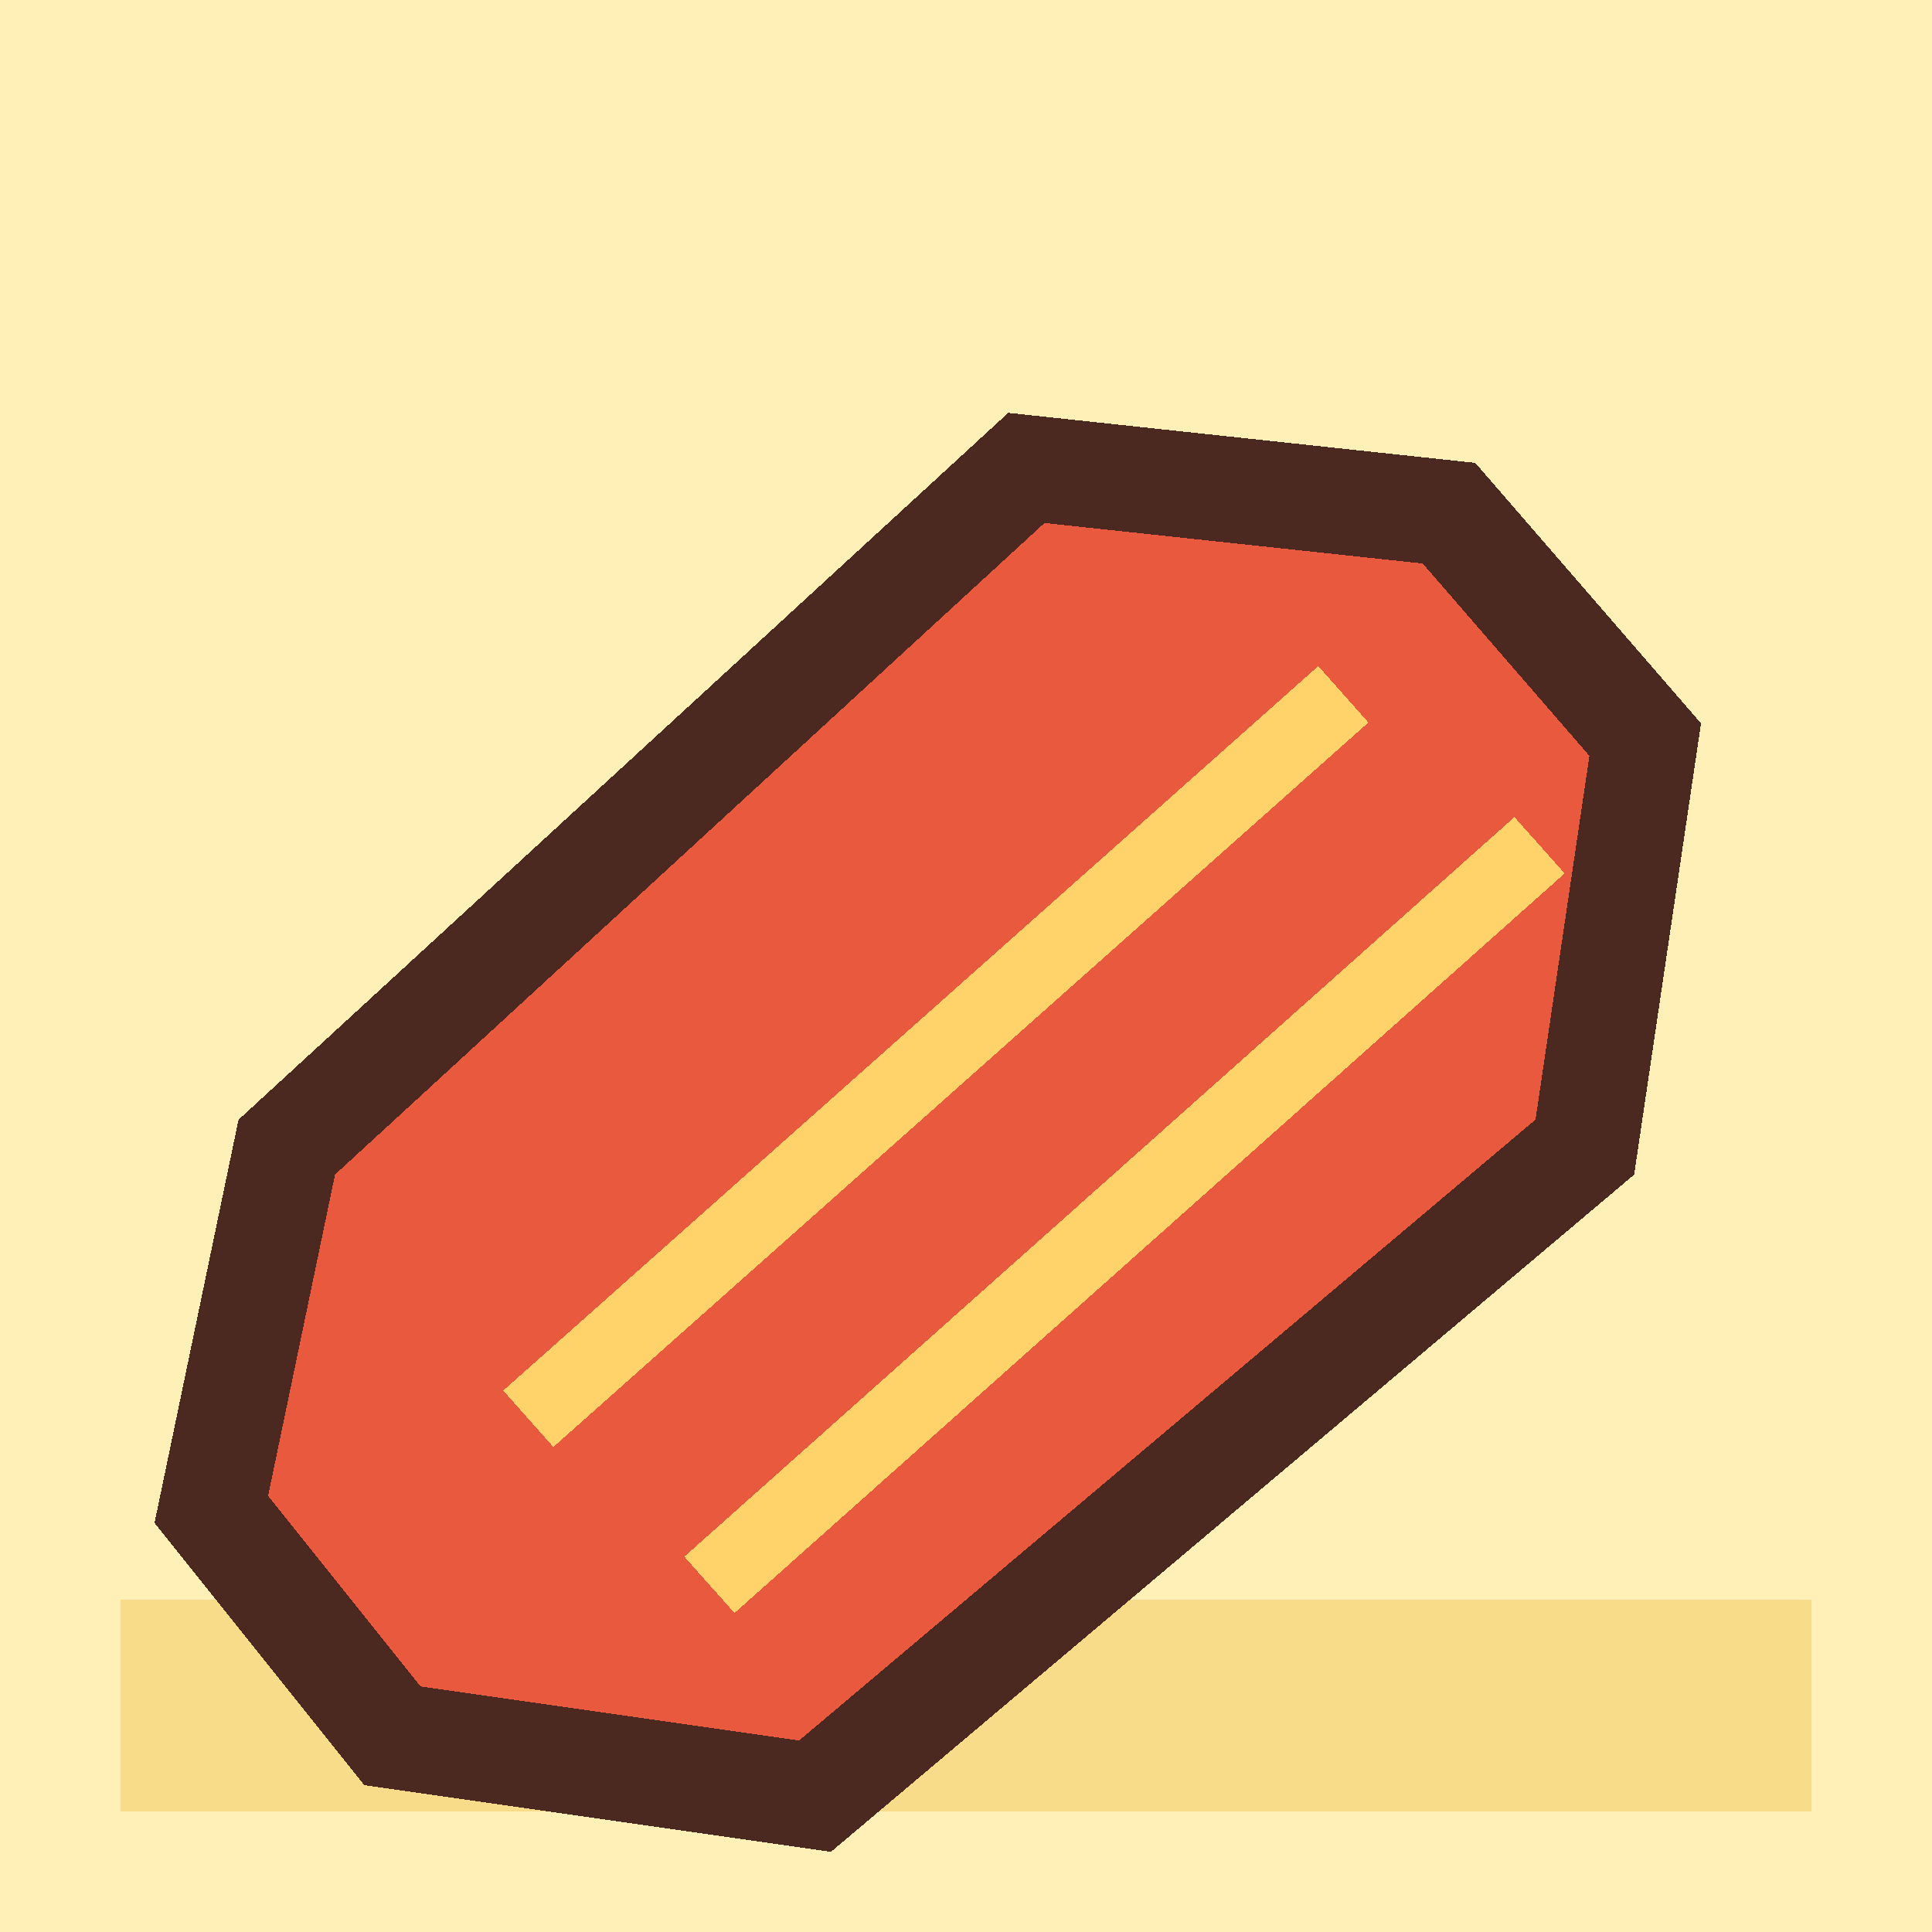
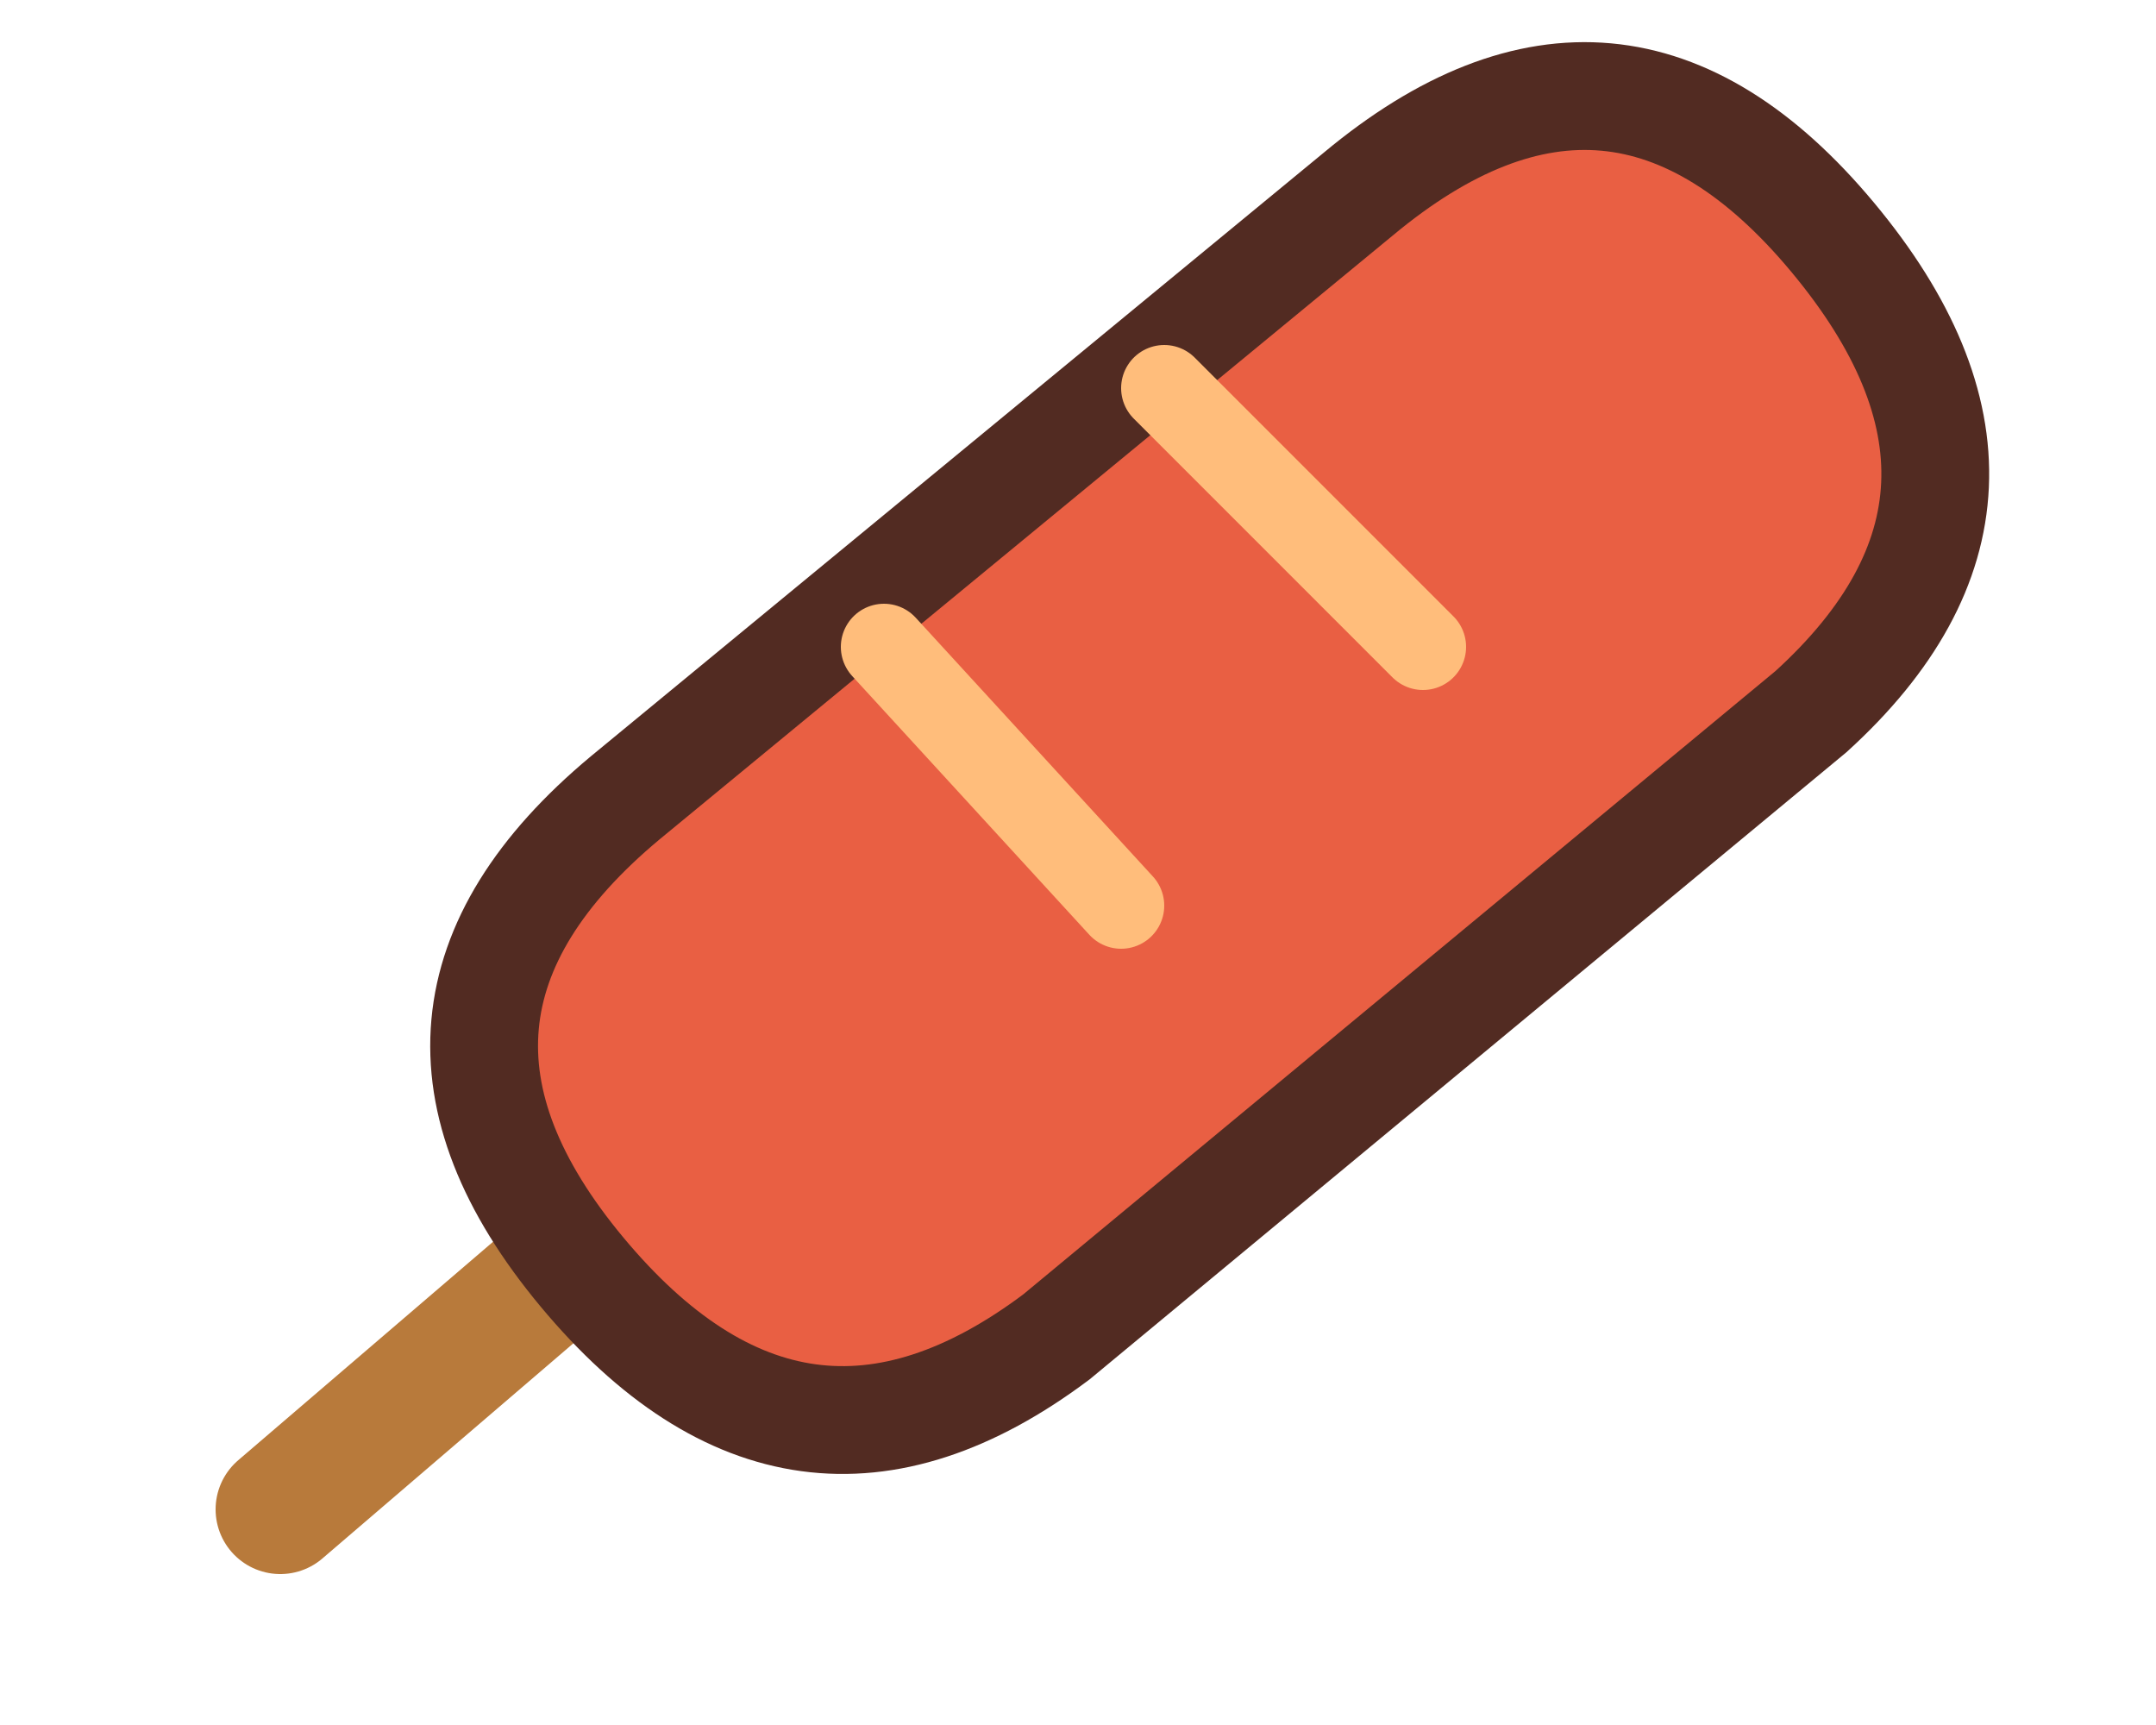
- <svg xmlns="http://www.w3.org/2000/svg" viewBox="0 0 128 128" shape-rendering="crispEdges">
-   <path fill="#fff0b8" d="M0 0h128v128H0z" />
-   <path fill="#f8dc8a" d="M8 106h112v14H8z" />
-   <path fill="#e9593d" stroke="#4b2921" stroke-width="7" d="M19 76l49-45 28 3 13 15-4 27-51 43-28-4-12-15z" />
-   <path fill="none" stroke="#ffd26a" stroke-width="5" d="M35 94l54-48M47 105l55-49" />
+ <svg xmlns="http://www.w3.org/2000/svg" viewBox="0 0 100 80">
+   <path d="M13 70L83 10" stroke="#b87a3b" stroke-width="6" stroke-linecap="round" />
+   <path d="M27 59q-10-12 2-22L63 9q12-10 22 2t-1 22L49 62q-12 9-22-3z" fill="#e95f43" stroke="#522b22" stroke-width="5" />
+   <path d="M41 30l11 12m2-24l12 12" stroke="#ffbd7b" stroke-width="4" stroke-linecap="round" />
</svg>
